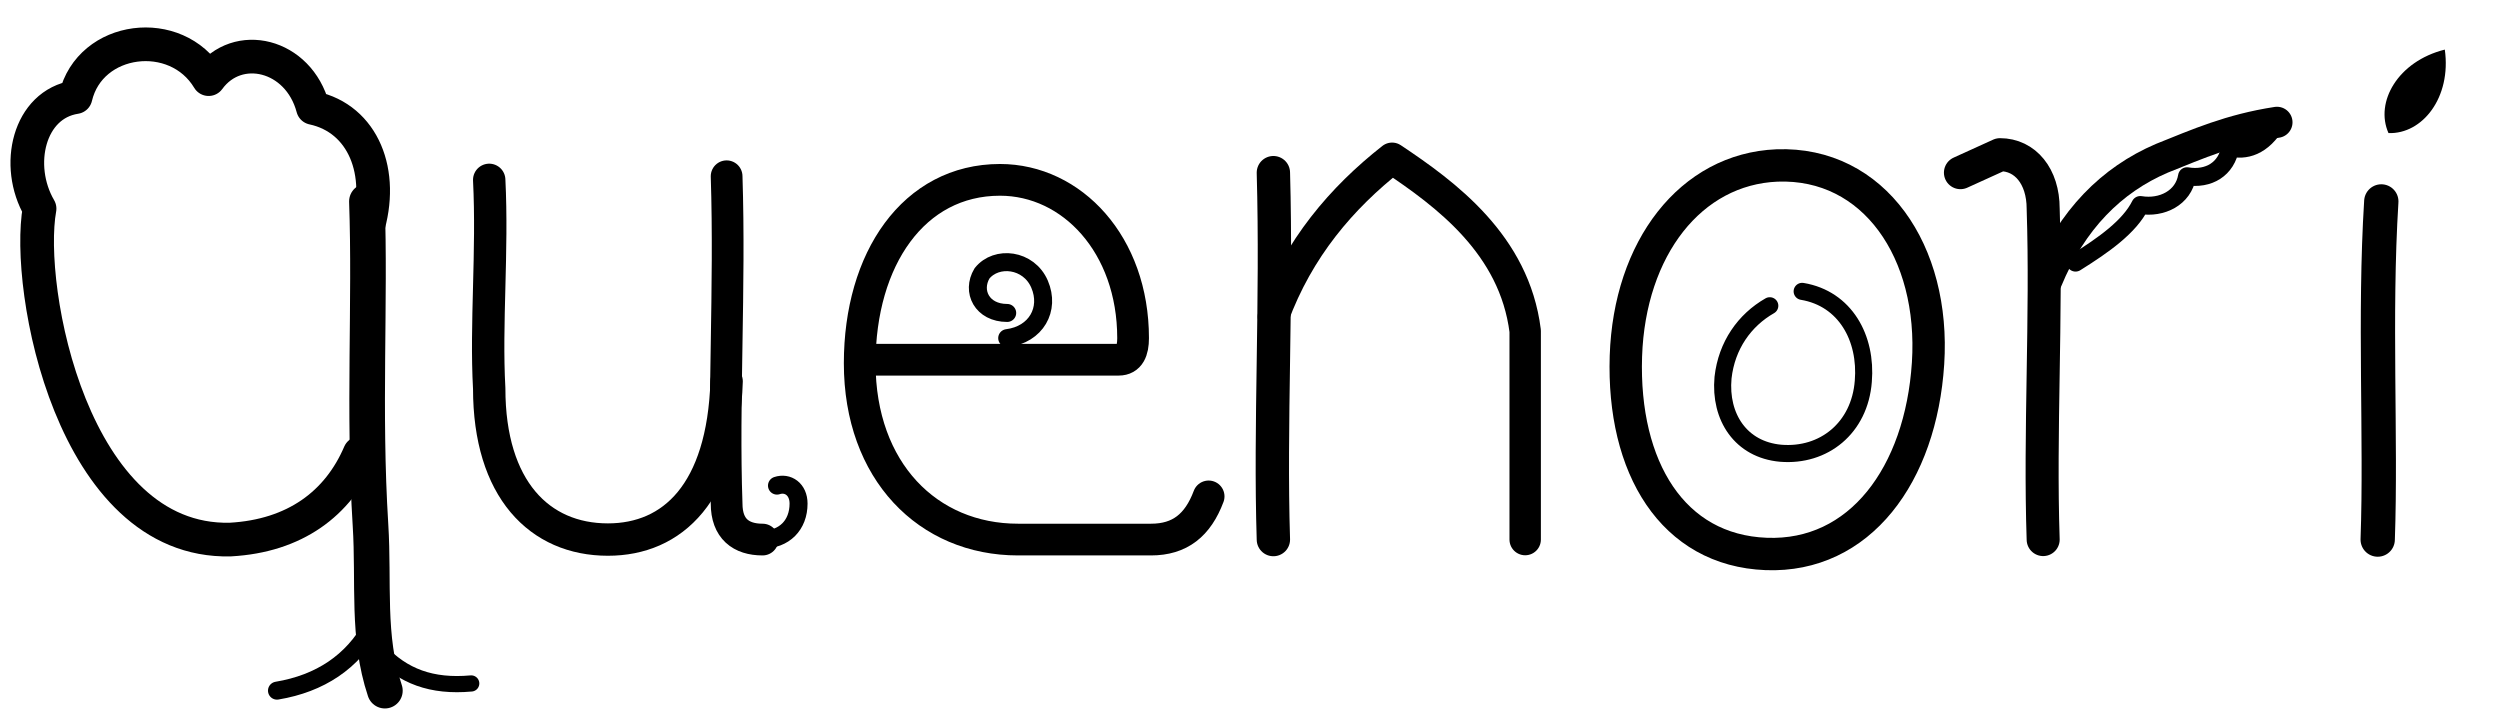
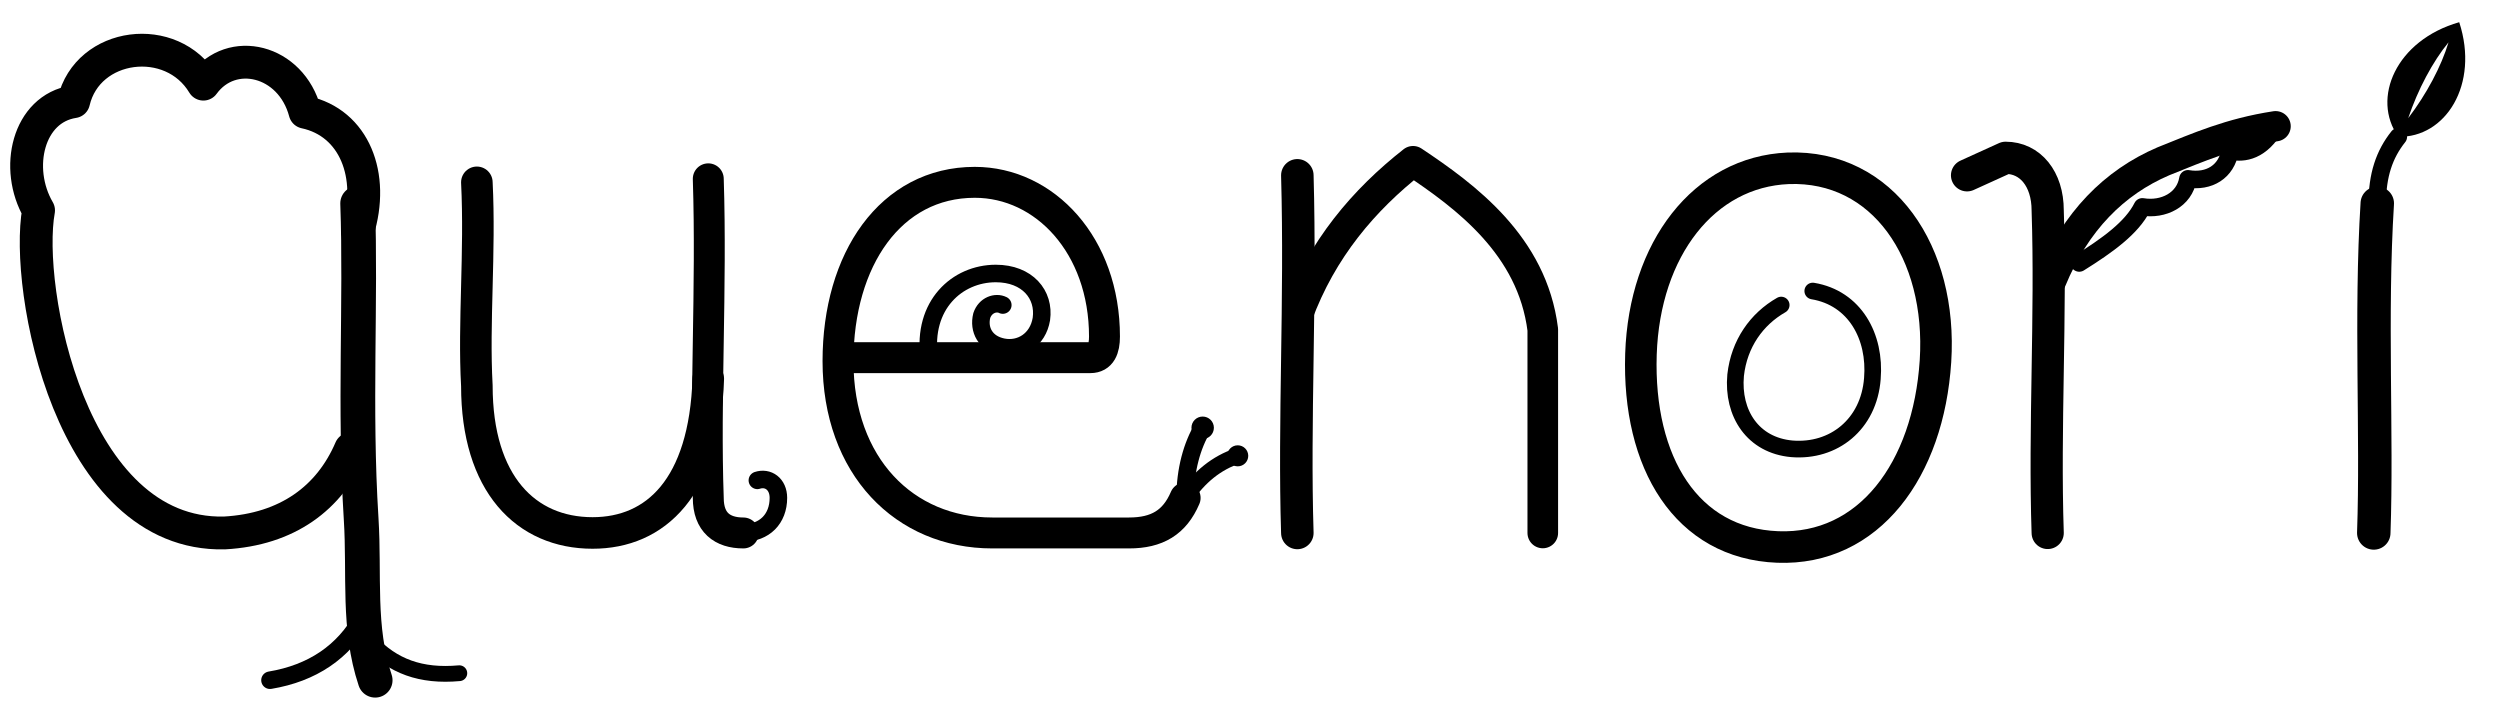
- <svg xmlns="http://www.w3.org/2000/svg" viewBox="-16 -50 695 200" width="695" height="200" fill="none" stroke="#000000" stroke-linecap="round" stroke-linejoin="round">
+ <svg xmlns="http://www.w3.org/2000/svg" viewBox="-16 -52 713 202" width="713" height="202" fill="none" stroke="#000000" stroke-linecap="round" stroke-linejoin="round">
  <g transform="translate(0 0)">
    <path d="M86 14C91 -2 85 -17 71 -20C67 -35 50 -39 42 -28C33 -43 9 -40 5 -23C-8 -21 -12 -4 -5 8C-9 30 4 101 48 100C66 99 78 90 84 76" stroke-width="9.36" />
    <path d="M86 6C87 34 85 64 87 96C88 112 86 127 91 142" stroke-width="9.9" />
    <path d="M87.5 124C82 134 73 140 61 142" stroke-width="5" />
    <path d="M89.5 131C96 138 104 141 115 140" stroke-width="4.5" />
  </g>
  <g transform="translate(112 0)">
    <path d="M8 0C9 20 7 40 8 58C8 86 22 100 41 100C59 100 73 87 74 56" stroke-width="9" />
    <path d="M74 -1C75 30 73 62 74 90C74 97 78 100 84 100" stroke-width="8.82" />
    <path d="M84 100C90 100 94 96 94 90C94 86 91 84 88 85" stroke-width="5" />
  </g>
  <g transform="translate(218 0)">
-     <path d="M9 50L77 50C80 50 81 47.5 81 44C81 18 64 0 44 0C20 0 5 22 5 51C5 81 24 100 49 100L86 100C94 100 99 96 102 88" stroke-width="8.82" />
-     <path d="M46 37C39 37 36 31 39 26C43 21 52 22 55 29C58 36 54 43 46 44" stroke-width="5" />
+     <path d="M9 50L77 50C80 50 81 47.5 81 44C81 18 64 0 44 0C20 0 5 22 5 51C5 81 24 100 49 100L88 100C96 100 101 97 104 90" stroke-width="8.82" />
+     <path d="M31 50C29 35 39 26 50 26C59 26 64 32 63 39C62 45 57 48 52 47C47 46 45 42 46 38C47 35 50 34 52 35" stroke-width="5" />
+     <path d="M104 90C104 82 106 75 109 70" stroke-width="5" />
+     <path d="M104 90C108 84 113 80 119 78" stroke-width="4.5" />
+     <path d="M0 0m-3.2 0a3.2 3.2 0 1 0 6.4 0a3.2 3.2 0 1 0 -6.4 0" transform="translate(109 70) rotate(0)" fill="#000000" fill-rule="evenodd" stroke="none" />
+     <path d="M0 0m-3 0a3 3 0 1 0 6 0a3 3 0 1 0 -6 0" transform="translate(119 78) rotate(0)" fill="#000000" fill-rule="evenodd" stroke="none" />
  </g>
-   <g transform="translate(330 0)">
+   <g transform="translate(346 0)">
    <path d="M8 -2C9 34 7 68 8 100" stroke-width="9.27" />
    <path d="M8 38C15 19 27 5 41 -6C56 4 75 18 78 42L78 100" stroke-width="8.73" />
  </g>
-   <g transform="translate(432 0)">
+   <g transform="translate(448 0)">
    <path d="M46 -4C73 -5 90 20 88 51C86 82 69 105 43 104C17 103 3 80 4 49C5 19 22 -3 46 -4Z" stroke-width="9" />
    <path d="M53 31C65 33 71 44 70 56C69 69 59 77 47 76C36 75 30 66 31 55C32 46 37 39 44 35" stroke-width="4.75" />
  </g>
-   <g transform="translate(541 0)">
+   <g transform="translate(557 0)">
    <path d="M11 100C10 70 12 38 11 8C11 -1 6 -7 -1 -7L-12 -2" stroke-width="9.18" />
    <path d="M12 28C19 11 30 0 44 -6C54 -10 63 -14 76 -16" stroke-width="8.64" />
    <path d="M76 -16C72 -9 67 -8 63 -9C62 -3 57 0 51 -1C50 5 44 8 38 7C35 13 28 18 20 23" stroke-width="5" />
  </g>
-   <g transform="translate(631 0)">
+   <g transform="translate(647 0)">
    <path d="M15 6C13 38 15 72 14 100" stroke-width="9.54" />
-     <path d="M0 0C8 -5 9 -18 0 -28C-9 -18 -8 -5 0 0Z" transform="translate(17 -13) rotate(34)" fill="#000000" fill-rule="evenodd" stroke="none" />
+     <path d="M15 6C15 -2 17 -8 21 -13" stroke-width="5" />
+     <path d="M0 0C12 -6 13.5 -24 0 -37C-13.5 -24 -12 -6 0 0ZM0 -6C1.4 -14.5 1.4 -23.5 0 -30.5C-1.4 -23.5 -1.4 -14.5 0 -6Z" transform="translate(21 -13) rotate(28)" fill="#000000" fill-rule="evenodd" stroke="none" />
  </g>
</svg>
